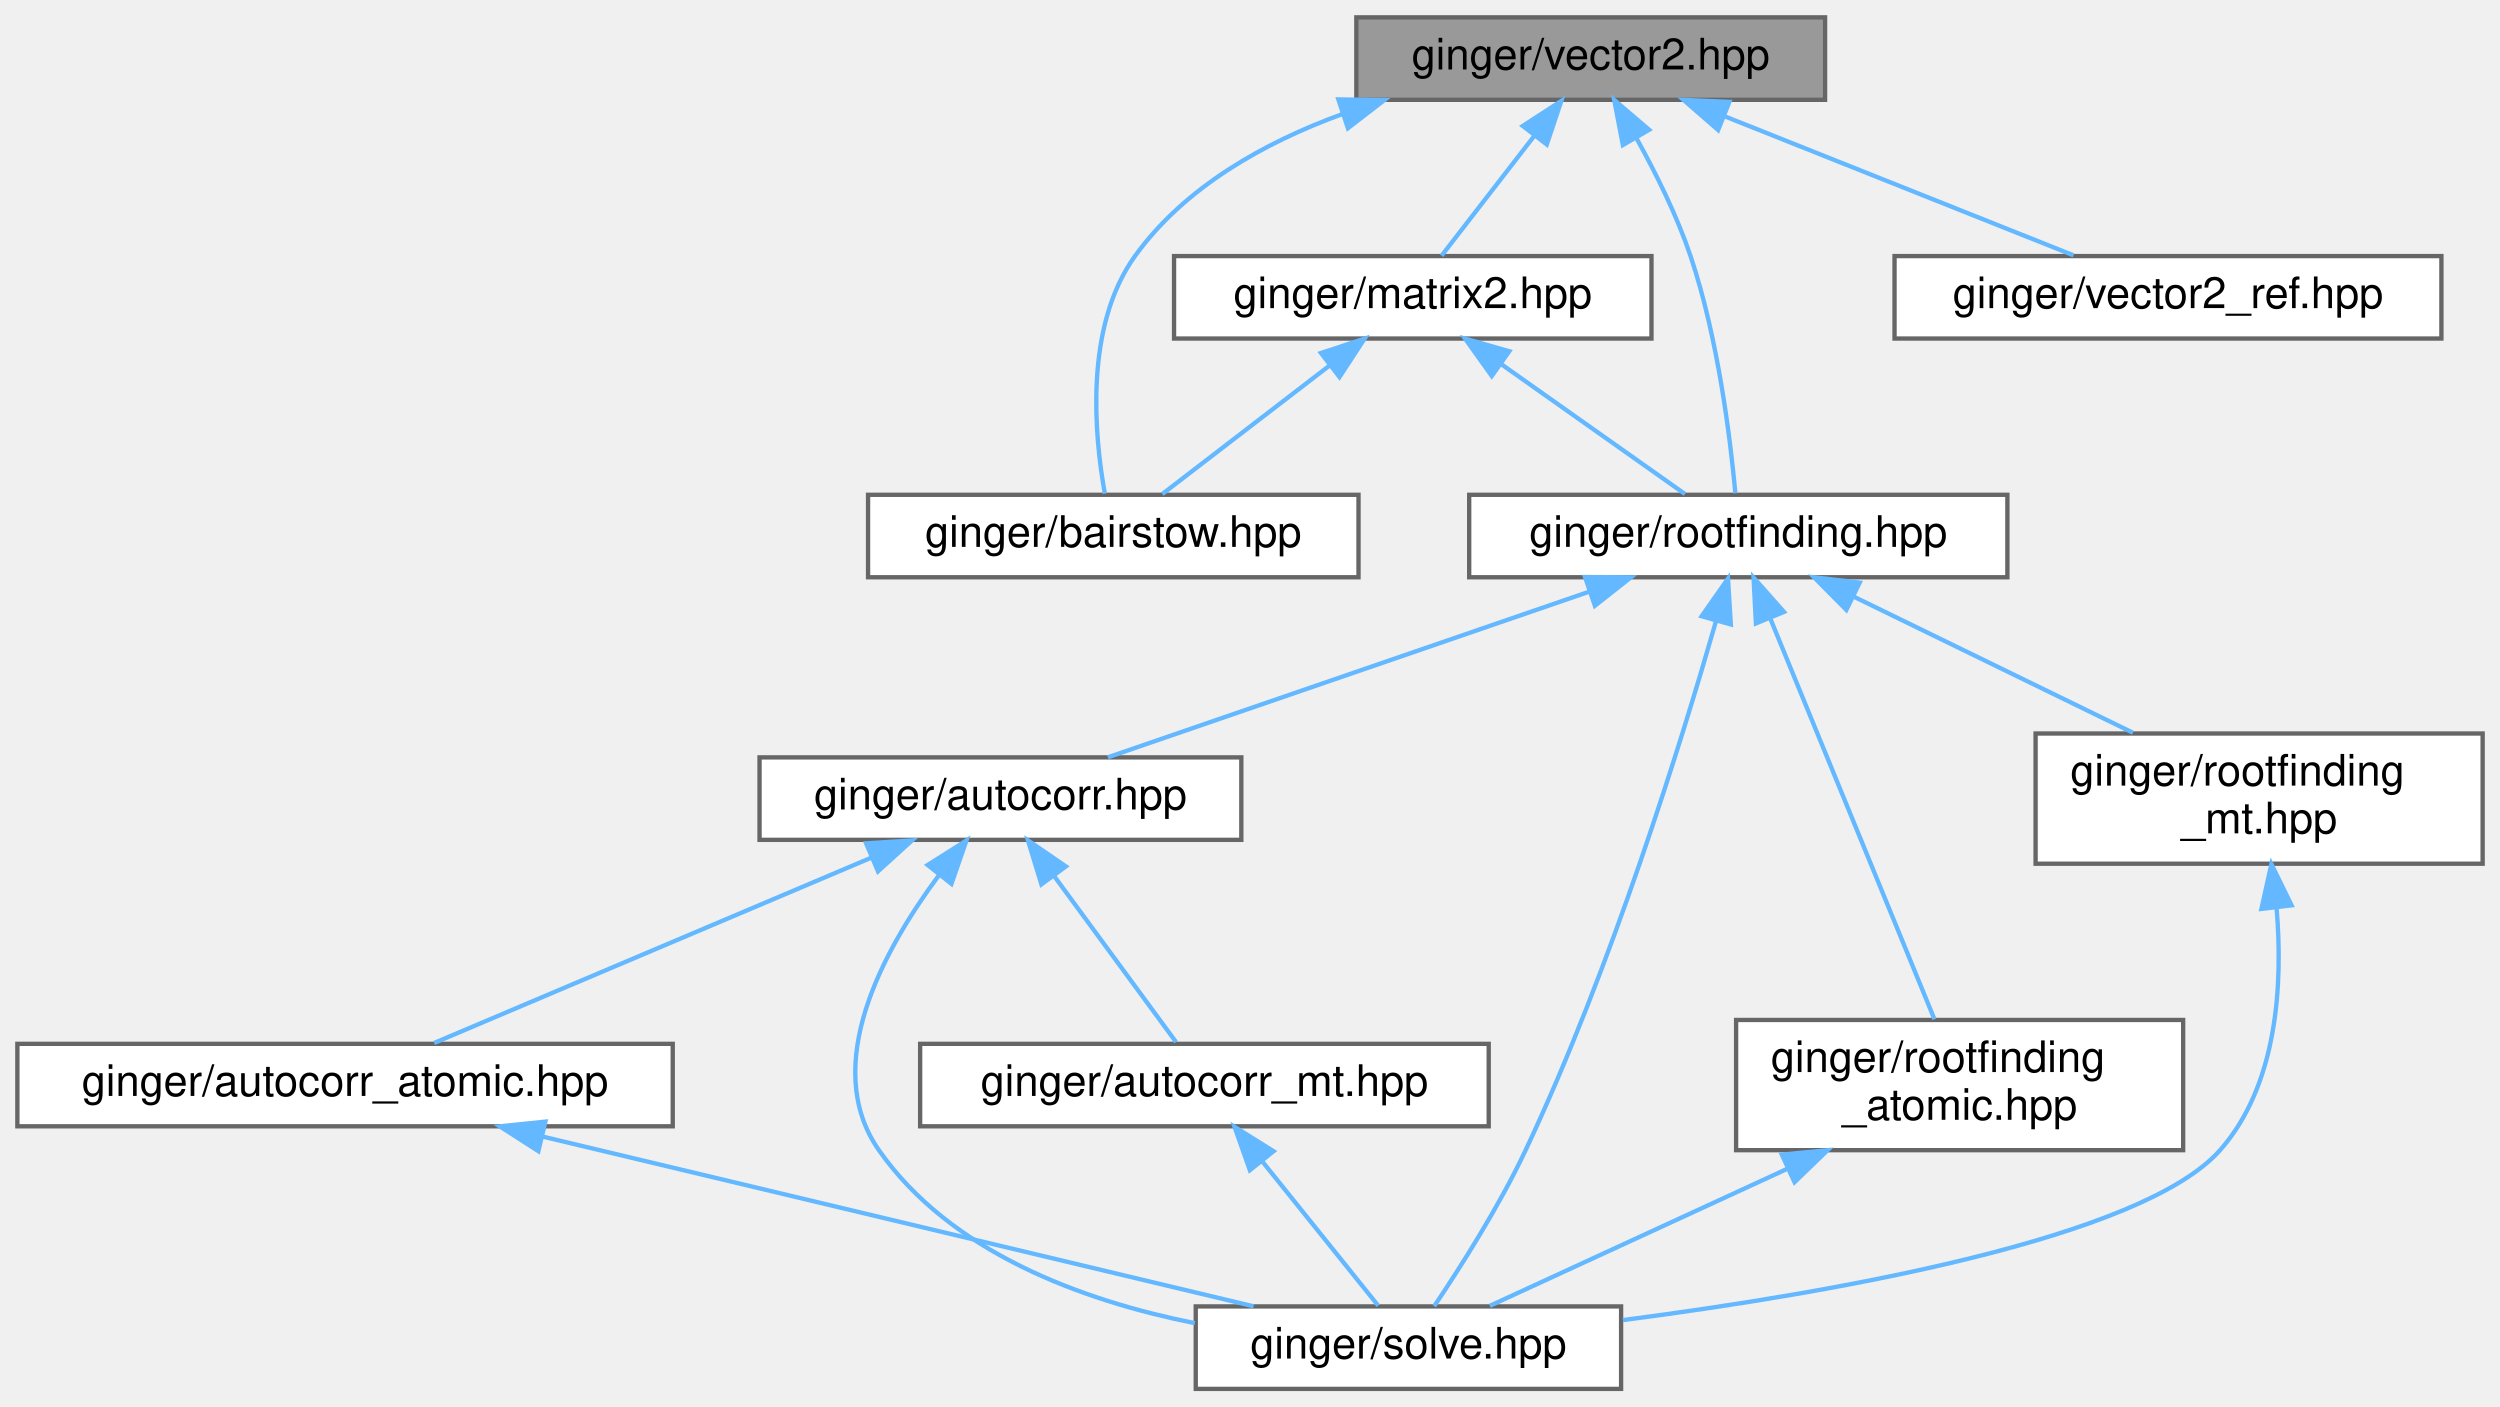
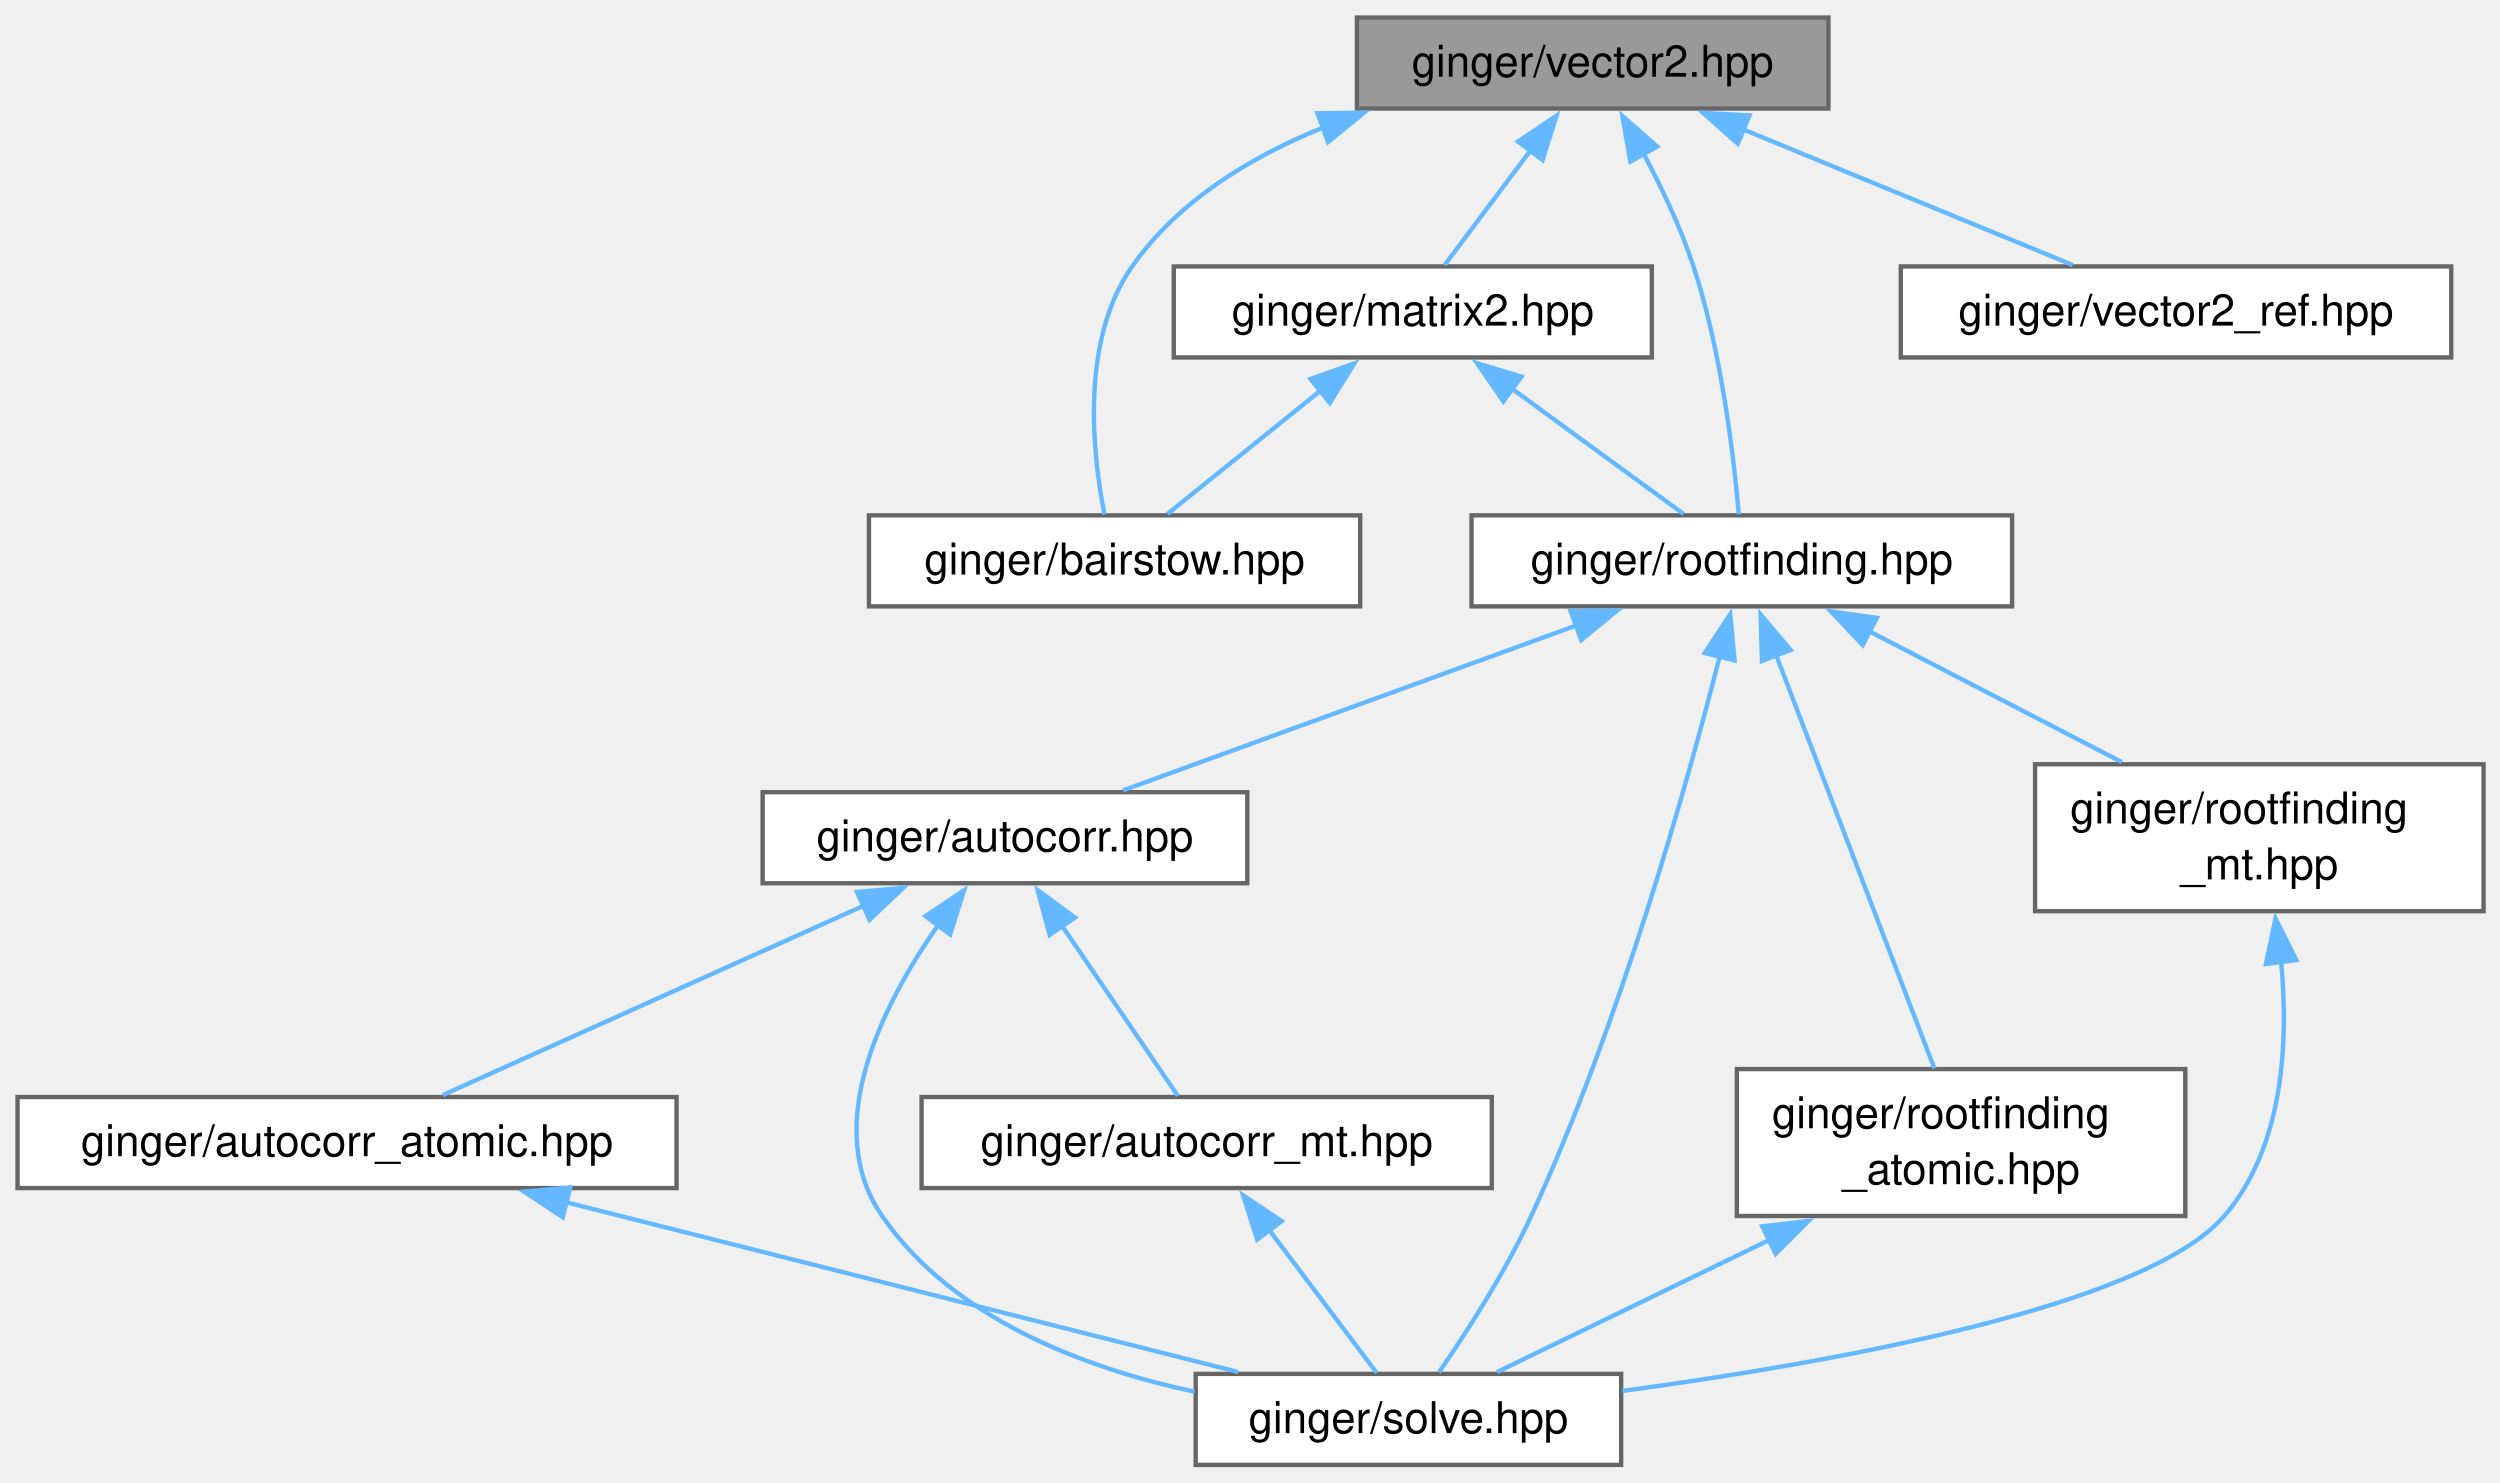
- <svg xmlns="http://www.w3.org/2000/svg" xmlns:xlink="http://www.w3.org/1999/xlink" width="576pt" height="324pt" viewBox="0.00 0.00 576.00 324.00">
-   <g id="graph0" class="graph" transform="scale(1 1) rotate(0) translate(4 320)">
+ <svg xmlns="http://www.w3.org/2000/svg" xmlns:xlink="http://www.w3.org/1999/xlink" width="570pt" height="338pt" viewBox="0.00 0.00 570.00 338.00">
+   <g id="graph0" class="graph" transform="scale(1 1) rotate(0) translate(4 334)">
    <g id="Node000001" class="node">
      <g id="a_Node000001">
        <a xlink:title=" ">
-           <polygon fill="#999999" stroke="#666666" points="416.5,-316 308.5,-316 308.5,-297 416.5,-297 416.5,-316" />
-           <text text-anchor="middle" x="362.5" y="-304" font-family="Helvetica,sans-Serif" font-size="10.00">ginger/vector2.hpp</text>
+           <polygon fill="#999999" stroke="#666666" points="412.88,-330 305.38,-330 305.38,-309.25 412.88,-309.25 412.88,-330" />
+           <text xml:space="preserve" text-anchor="middle" x="359.12" y="-316.5" font-family="Helvetica,sans-Serif" font-size="10.00">ginger/vector2.hpp</text>
        </a>
      </g>
    </g>
    <g id="Node000002" class="node">
      <g id="a_Node000002">
        <a xlink:href="bairstow_8hpp.html" target="_top" xlink:title="Bairstow's root-finding method with reference-based vectors.">
-           <polygon fill="white" stroke="#666666" points="309,-206 196,-206 196,-187 309,-187 309,-206" />
-           <text text-anchor="middle" x="252.5" y="-194" font-family="Helvetica,sans-Serif" font-size="10.00">ginger/bairstow.hpp</text>
+           <polygon fill="white" stroke="#666666" points="306.12,-216.5 194.12,-216.5 194.12,-195.75 306.12,-195.75 306.12,-216.5" />
+           <text xml:space="preserve" text-anchor="middle" x="250.12" y="-203" font-family="Helvetica,sans-Serif" font-size="10.00">ginger/bairstow.hpp</text>
        </a>
      </g>
    </g>
    <g id="edge1_Node000001_Node000002" class="edge">
      <g id="a_edge1_Node000001_Node000002">
        <a xlink:title=" ">
-           <path fill="none" stroke="#63b8ff" d="M305.25,-293.71C287.16,-287.11 268.93,-276.86 257.5,-261 245.74,-244.67 248.17,-219.46 250.56,-206.26" />
-           <polygon fill="#63b8ff" stroke="#63b8ff" points="304.36,-297.1 314.95,-296.93 306.56,-290.46 304.36,-297.1" />
+           <path fill="none" stroke="#63b8ff" d="M297.93,-305.02C281.1,-298.26 264.61,-288.19 254.12,-273.25 242.24,-256.3 245.09,-230.5 247.83,-216.67" />
+           <polygon fill="#63b8ff" stroke="#63b8ff" points="296.39,-308.18 306.99,-308.3 298.78,-301.6 296.39,-308.18" />
        </a>
      </g>
    </g>
    <g id="Node000003" class="node">
      <g id="a_Node000003">
        <a xlink:href="matrix2_8hpp.html" target="_top" xlink:title="2x2 matrix template for polynomial root-finding">
-           <polygon fill="white" stroke="#666666" points="376.5,-261 266.5,-261 266.5,-242 376.5,-242 376.5,-261" />
-           <text text-anchor="middle" x="321.5" y="-249" font-family="Helvetica,sans-Serif" font-size="10.00">ginger/matrix2.hpp</text>
+           <polygon fill="white" stroke="#666666" points="372.62,-273.25 263.62,-273.25 263.62,-252.5 372.62,-252.5 372.62,-273.25" />
+           <text xml:space="preserve" text-anchor="middle" x="318.12" y="-259.75" font-family="Helvetica,sans-Serif" font-size="10.00">ginger/matrix2.hpp</text>
        </a>
      </g>
    </g>
    <g id="edge2_Node000001_Node000003" class="edge">
      <g id="a_edge2_Node000001_Node000003">
        <a xlink:title=" ">
-           <path fill="none" stroke="#63b8ff" d="M349.48,-288.67C342.38,-279.5 333.9,-268.52 328.14,-261.09" />
-           <polygon fill="#63b8ff" stroke="#63b8ff" points="346.84,-290.98 355.73,-296.75 352.38,-286.7 346.84,-290.98" />
+           <path fill="none" stroke="#63b8ff" d="M344.93,-299.67C338.35,-290.88 330.8,-280.8 325.39,-273.58" />
+           <polygon fill="#63b8ff" stroke="#63b8ff" points="342.09,-301.72 350.89,-307.63 347.7,-297.52 342.09,-301.72" />
        </a>
      </g>
    </g>
    <g id="Node000004" class="node">
      <g id="a_Node000004">
        <a xlink:href="rootfinding_8hpp.html" target="_top" xlink:title="Parallel Bairstow root-finding methods for real polynomials.">
-           <polygon fill="white" stroke="#666666" points="458.5,-206 334.5,-206 334.5,-187 458.5,-187 458.5,-206" />
-           <text text-anchor="middle" x="396.5" y="-194" font-family="Helvetica,sans-Serif" font-size="10.00">ginger/rootfinding.hpp</text>
+           <polygon fill="white" stroke="#666666" points="454.75,-216.5 331.5,-216.5 331.5,-195.75 454.75,-195.75 454.75,-216.5" />
+           <text xml:space="preserve" text-anchor="middle" x="393.12" y="-203" font-family="Helvetica,sans-Serif" font-size="10.00">ginger/rootfinding.hpp</text>
        </a>
      </g>
    </g>
    <g id="edge16_Node000001_Node000004" class="edge">
      <g id="a_edge16_Node000001_Node000004">
        <a xlink:title=" ">
-           <path fill="none" stroke="#63b8ff" d="M372.99,-288.24C377.46,-280.21 382.35,-270.38 385.5,-261 391.85,-242.12 394.68,-218.8 395.83,-206.34" />
-           <polygon fill="#63b8ff" stroke="#63b8ff" points="369.91,-286.58 367.91,-296.98 375.96,-290.1 369.91,-286.58" />
+           <path fill="none" stroke="#63b8ff" d="M370.71,-299.01C374.87,-291.22 379.24,-282.03 382.12,-273.25 388.51,-253.79 391.31,-229.83 392.44,-216.76" />
+           <polygon fill="#63b8ff" stroke="#63b8ff" points="367.74,-297.16 365.89,-307.59 373.84,-300.59 367.74,-297.16" />
        </a>
      </g>
    </g>
    <g id="Node000011" class="node">
      <g id="a_Node000011">
        <a xlink:href="vector2__ref_8hpp.html" target="_top" xlink:title=" ">
-           <polygon fill="white" stroke="#666666" points="558.5,-261 432.5,-261 432.5,-242 558.5,-242 558.5,-261" />
-           <text text-anchor="middle" x="495.5" y="-249" font-family="Helvetica,sans-Serif" font-size="10.00">ginger/vector2_ref.hpp</text>
+           <polygon fill="white" stroke="#666666" points="554.88,-273.25 429.38,-273.25 429.38,-252.5 554.88,-252.5 554.88,-273.25" />
+           <text xml:space="preserve" text-anchor="middle" x="492.12" y="-259.75" font-family="Helvetica,sans-Serif" font-size="10.00">ginger/vector2_ref.hpp</text>
        </a>
      </g>
    </g>
    <g id="edge17_Node000001_Node000011" class="edge">
      <g id="a_edge17_Node000001_Node000011">
        <a xlink:title=" ">
-           <path fill="none" stroke="#63b8ff" d="M393.47,-293.16C418.09,-283.35 451.91,-269.87 473.74,-261.17" />
-           <polygon fill="#63b8ff" stroke="#63b8ff" points="391.86,-290.03 383.87,-296.98 394.45,-296.53 391.86,-290.03" />
+           <path fill="none" stroke="#63b8ff" d="M393.5,-304.47C417.07,-294.77 447.72,-282.16 468.55,-273.58" />
+           <polygon fill="#63b8ff" stroke="#63b8ff" points="392.22,-301.22 384.3,-308.26 394.88,-307.69 392.22,-301.22" />
        </a>
      </g>
    </g>
    <g id="edge3_Node000003_Node000002" class="edge">
      <g id="a_edge3_Node000003_Node000002">
        <a xlink:title=" ">
-           <path fill="none" stroke="#63b8ff" d="M302.46,-235.88C290.04,-226.34 274.26,-214.21 263.79,-206.17" />
-           <polygon fill="#63b8ff" stroke="#63b8ff" points="300.35,-238.67 310.41,-241.98 304.62,-233.12 300.35,-238.67" />
+           <path fill="none" stroke="#63b8ff" d="M297.02,-244.89C285.57,-235.66 271.82,-224.59 262.18,-216.83" />
+           <polygon fill="#63b8ff" stroke="#63b8ff" points="294.8,-247.59 304.79,-251.14 299.19,-242.14 294.8,-247.59" />
        </a>
      </g>
    </g>
    <g id="edge4_Node000003_Node000004" class="edge">
      <g id="a_edge4_Node000003_Node000004">
        <a xlink:title=" ">
-           <path fill="none" stroke="#63b8ff" d="M341.81,-236.15C355.36,-226.57 372.74,-214.29 384.23,-206.17" />
-           <polygon fill="#63b8ff" stroke="#63b8ff" points="339.7,-233.36 333.55,-241.98 343.74,-239.07 339.7,-233.36" />
+           <path fill="none" stroke="#63b8ff" d="M340.64,-245.44C353.43,-236.11 368.99,-224.75 379.83,-216.83" />
+           <polygon fill="#63b8ff" stroke="#63b8ff" points="338.77,-242.47 332.76,-251.19 342.9,-248.13 338.77,-242.47" />
        </a>
      </g>
    </g>
    <g id="Node000005" class="node">
      <g id="a_Node000005">
-         <a xlink:href="autocorr_8hpp.html" target="_top" xlink:title="Auto-correlation polynomial root-finding (palindromic polynomials)">
-           <polygon fill="white" stroke="#666666" points="282,-145.5 171,-145.5 171,-126.5 282,-126.5 282,-145.5" />
-           <text text-anchor="middle" x="226.5" y="-133.5" font-family="Helvetica,sans-Serif" font-size="10.00">ginger/autocorr.hpp</text>
+         <a xlink:href="autocorr_8hpp.html" target="_top" xlink:title="Auto-correlation polynomial root-finding (palindromic polynomials).">
+           <polygon fill="white" stroke="#666666" points="280.38,-153.38 169.88,-153.38 169.88,-132.62 280.38,-132.62 280.38,-153.38" />
+           <text xml:space="preserve" text-anchor="middle" x="225.12" y="-139.88" font-family="Helvetica,sans-Serif" font-size="10.00">ginger/autocorr.hpp</text>
        </a>
      </g>
    </g>
    <g id="edge5_Node000004_Node000005" class="edge">
      <g id="a_edge5_Node000004_Node000005">
        <a xlink:title=" ">
-           <path fill="none" stroke="#63b8ff" d="M362.13,-183.67C329.25,-172.36 280.47,-155.57 251.25,-145.52" />
-           <polygon fill="#63b8ff" stroke="#63b8ff" points="361.19,-187.05 371.78,-186.99 363.46,-180.43 361.19,-187.05" />
+           <path fill="none" stroke="#63b8ff" d="M355.59,-191.47C324.16,-180.03 280.07,-163.99 252.05,-153.8" />
+           <polygon fill="#63b8ff" stroke="#63b8ff" points="354.12,-194.66 364.71,-194.79 356.51,-188.08 354.12,-194.66" />
        </a>
      </g>
    </g>
    <g id="Node000007" class="node">
      <g id="a_Node000007">
        <a xlink:href="solve_8hpp.html" target="_top" xlink:title="Facade entry points that auto-select the execution policy.">
-           <polygon fill="white" stroke="#666666" points="369.5,-19 271.5,-19 271.5,0 369.5,0 369.5,-19" />
-           <text text-anchor="middle" x="320.5" y="-7" font-family="Helvetica,sans-Serif" font-size="10.00">ginger/solve.hpp</text>
+           <polygon fill="white" stroke="#666666" points="365.62,-20.75 268.62,-20.75 268.62,0 365.62,0 365.62,-20.75" />
+           <text xml:space="preserve" text-anchor="middle" x="317.12" y="-7.25" font-family="Helvetica,sans-Serif" font-size="10.00">ginger/solve.hpp</text>
        </a>
      </g>
    </g>
    <g id="edge15_Node000004_Node000007" class="edge">
      <g id="a_edge15_Node000004_Node000007">
        <a xlink:title=" ">
-           <path fill="none" stroke="#63b8ff" d="M391.37,-176.91C383.53,-149.54 367.34,-97.1 347.5,-55 341.34,-41.92 332.33,-27.81 326.44,-19.06" />
-           <polygon fill="#63b8ff" stroke="#63b8ff" points="388.05,-178.02 394.13,-186.7 394.79,-176.12 388.05,-178.02" />
+           <path fill="none" stroke="#63b8ff" d="M388.17,-184.63C380.74,-155.45 365.4,-100.62 345.12,-56.75 339.15,-43.81 330.23,-30.02 324.07,-21.08" />
+           <polygon fill="#63b8ff" stroke="#63b8ff" points="384.68,-185.12 390.49,-193.98 391.48,-183.43 384.68,-185.12" />
        </a>
      </g>
    </g>
    <g id="Node000009" class="node">
      <g id="a_Node000009">
-         <a xlink:href="rootfinding__atomic_8hpp.html" target="_top" xlink:title="Parallel Bairstow root-finding methods for real polynomials (atomic)">
-           <polygon fill="white" stroke="#666666" points="499,-85 396,-85 396,-55 499,-55 499,-85" />
-           <text text-anchor="start" x="404" y="-73" font-family="Helvetica,sans-Serif" font-size="10.00">ginger/rootfinding</text>
-           <text text-anchor="middle" x="447.5" y="-62" font-family="Helvetica,sans-Serif" font-size="10.00">_atomic.hpp</text>
+         <a xlink:href="rootfinding__atomic_8hpp.html" target="_top" xlink:title="Parallel Bairstow root-finding methods for real polynomials (atomic).">
+           <polygon fill="white" stroke="#666666" points="494.25,-90.25 392,-90.25 392,-56.75 494.25,-56.75 494.25,-90.25" />
+           <text xml:space="preserve" text-anchor="start" x="400" y="-76.75" font-family="Helvetica,sans-Serif" font-size="10.00">ginger/rootfinding</text>
+           <text xml:space="preserve" text-anchor="middle" x="443.12" y="-64" font-family="Helvetica,sans-Serif" font-size="10.00">_atomic.hpp</text>
        </a>
      </g>
    </g>
    <g id="edge11_Node000004_Node000009" class="edge">
      <g id="a_edge11_Node000004_Node000009">
        <a xlink:title=" ">
-           <path fill="none" stroke="#63b8ff" d="M403.84,-177.58C414.06,-152.63 432.37,-107.92 441.7,-85.16" />
-           <polygon fill="#63b8ff" stroke="#63b8ff" points="400.56,-176.36 400.01,-186.94 407.03,-179.02 400.56,-176.36" />
+           <path fill="none" stroke="#63b8ff" d="M400.91,-184.78C410.89,-158.72 427.97,-114.09 437.04,-90.38" />
+           <polygon fill="#63b8ff" stroke="#63b8ff" points="397.73,-183.3 397.42,-193.89 404.27,-185.81 397.73,-183.3" />
        </a>
      </g>
    </g>
    <g id="Node000010" class="node">
      <g id="a_Node000010">
-         <a xlink:href="rootfinding__mt_8hpp.html" target="_top" xlink:title="Parallel Bairstow root-finding methods for real polynomials (MT)">
-           <polygon fill="white" stroke="#666666" points="568,-151 465,-151 465,-121 568,-121 568,-151" />
-           <text text-anchor="start" x="473" y="-139" font-family="Helvetica,sans-Serif" font-size="10.00">ginger/rootfinding</text>
-           <text text-anchor="middle" x="516.5" y="-128" font-family="Helvetica,sans-Serif" font-size="10.00">_mt.hpp</text>
+         <a xlink:href="rootfinding__mt_8hpp.html" target="_top" xlink:title="Parallel Bairstow root-finding methods for real polynomials (MT).">
+           <polygon fill="white" stroke="#666666" points="562.25,-159.75 460,-159.75 460,-126.25 562.25,-126.25 562.25,-159.75" />
+           <text xml:space="preserve" text-anchor="start" x="468" y="-146.25" font-family="Helvetica,sans-Serif" font-size="10.00">ginger/rootfinding</text>
+           <text xml:space="preserve" text-anchor="middle" x="511.12" y="-133.5" font-family="Helvetica,sans-Serif" font-size="10.00">_mt.hpp</text>
        </a>
      </g>
    </g>
    <g id="edge13_Node000004_Node000010" class="edge">
      <g id="a_edge13_Node000004_Node000010">
        <a xlink:title=" ">
-           <path fill="none" stroke="#63b8ff" d="M422.98,-182.59C442.06,-173.29 467.78,-160.75 487.42,-151.18" />
-           <polygon fill="#63b8ff" stroke="#63b8ff" points="421.4,-179.47 413.95,-186.99 424.47,-185.76 421.4,-179.47" />
+           <path fill="none" stroke="#63b8ff" d="M422.26,-190.03C439.73,-180.98 461.94,-169.48 479.78,-160.23" />
+           <polygon fill="#63b8ff" stroke="#63b8ff" points="420.7,-186.9 413.43,-194.61 423.92,-193.12 420.7,-186.9" />
        </a>
      </g>
    </g>
    <g id="Node000006" class="node">
      <g id="a_Node000006">
-         <a xlink:href="autocorr__atomic_8hpp.html" target="_top" xlink:title="Auto-correlation polynomial root-finding (palindromic polynomials) (atomic)">
-           <polygon fill="white" stroke="#666666" points="151,-79.5 0,-79.5 0,-60.5 151,-60.5 151,-79.5" />
-           <text text-anchor="middle" x="75.5" y="-67.5" font-family="Helvetica,sans-Serif" font-size="10.00">ginger/autocorr_atomic.hpp</text>
+         <a xlink:href="autocorr__atomic_8hpp.html" target="_top" xlink:title="Auto-correlation polynomial root-finding (palindromic polynomials) (atomic).">
+           <polygon fill="white" stroke="#666666" points="150.25,-83.88 0,-83.88 0,-63.12 150.25,-63.12 150.25,-83.88" />
+           <text xml:space="preserve" text-anchor="middle" x="75.12" y="-70.38" font-family="Helvetica,sans-Serif" font-size="10.00">ginger/autocorr_atomic.hpp</text>
        </a>
      </g>
    </g>
    <g id="edge6_Node000005_Node000006" class="edge">
      <g id="a_edge6_Node000005_Node000006">
        <a xlink:title=" ">
-           <path fill="none" stroke="#63b8ff" d="M196.67,-122.36C166.92,-109.75 121.99,-90.71 96.02,-79.7" />
-           <polygon fill="#63b8ff" stroke="#63b8ff" points="195.56,-125.69 206.14,-126.37 198.29,-119.24 195.56,-125.69" />
+           <path fill="none" stroke="#63b8ff" d="M192.9,-127.5C163.94,-114.47 122.19,-95.68 96.96,-84.33" />
+           <polygon fill="#63b8ff" stroke="#63b8ff" points="191.38,-130.65 201.93,-131.56 194.25,-124.27 191.38,-130.65" />
        </a>
      </g>
    </g>
    <g id="edge10_Node000005_Node000007" class="edge">
      <g id="a_edge10_Node000005_Node000007">
        <a xlink:title=" ">
-           <path fill="none" stroke="#63b8ff" d="M212.37,-118.4C199.64,-101.31 184.85,-74.51 198.5,-55 214.92,-31.54 245.07,-20.4 271.29,-15.14" />
-           <polygon fill="#63b8ff" stroke="#63b8ff" points="209.73,-120.7 218.68,-126.36 215.21,-116.35 209.73,-120.7" />
+           <path fill="none" stroke="#63b8ff" d="M209.96,-123.2C197.19,-104.95 183.08,-77.08 197.12,-56.75 213.14,-33.57 242.63,-22.22 268.37,-16.67" />
+           <polygon fill="#63b8ff" stroke="#63b8ff" points="207.02,-125.13 215.82,-131.04 212.63,-120.93 207.02,-125.13" />
        </a>
      </g>
    </g>
    <g id="Node000008" class="node">
      <g id="a_Node000008">
-         <a xlink:href="autocorr__mt_8hpp.html" target="_top" xlink:title="Auto-correlation polynomial root-finding (palindromic polynomials) (MT)">
-           <polygon fill="white" stroke="#666666" points="339,-79.5 208,-79.5 208,-60.5 339,-60.5 339,-79.5" />
-           <text text-anchor="middle" x="273.5" y="-67.5" font-family="Helvetica,sans-Serif" font-size="10.00">ginger/autocorr_mt.hpp</text>
+         <a xlink:href="autocorr__mt_8hpp.html" target="_top" xlink:title="Auto-correlation polynomial root-finding (palindromic polynomials) (MT).">
+           <polygon fill="white" stroke="#666666" points="336.12,-83.88 206.12,-83.88 206.12,-63.12 336.12,-63.12 336.12,-83.88" />
+           <text xml:space="preserve" text-anchor="middle" x="271.12" y="-70.38" font-family="Helvetica,sans-Serif" font-size="10.00">ginger/autocorr_mt.hpp</text>
        </a>
      </g>
    </g>
    <g id="edge8_Node000005_Node000008" class="edge">
      <g id="a_edge8_Node000005_Node000008">
        <a xlink:title=" ">
-           <path fill="none" stroke="#63b8ff" d="M238.79,-118.27C247.8,-105.99 259.7,-89.8 266.96,-79.91" />
-           <polygon fill="#63b8ff" stroke="#63b8ff" points="235.94,-116.24 232.84,-126.37 241.58,-120.38 235.94,-116.24" />
+           <path fill="none" stroke="#63b8ff" d="M238.01,-123.1C246.64,-110.43 257.65,-94.27 264.55,-84.15" />
+           <polygon fill="#63b8ff" stroke="#63b8ff" points="235.31,-120.84 232.57,-131.08 241.09,-124.79 235.31,-120.84" />
        </a>
      </g>
    </g>
    <g id="edge7_Node000006_Node000007" class="edge">
      <g id="a_edge7_Node000006_Node000007">
        <a xlink:title=" ">
-           <path fill="none" stroke="#63b8ff" d="M121.11,-58.11C168.46,-46.8 241.54,-29.35 284.83,-19.02" />
-           <polygon fill="#63b8ff" stroke="#63b8ff" points="120.04,-54.77 111.13,-60.49 121.66,-61.58 120.04,-54.77" />
+           <path fill="none" stroke="#63b8ff" d="M125.09,-59.88C170.56,-48.39 236.75,-31.68 278.34,-21.17" />
+           <polygon fill="#63b8ff" stroke="#63b8ff" points="124.31,-56.47 115.47,-62.31 126.03,-63.25 124.31,-56.47" />
        </a>
      </g>
    </g>
    <g id="edge9_Node000008_Node000007" class="edge">
      <g id="a_edge9_Node000008_Node000007">
        <a xlink:title=" ">
-           <path fill="none" stroke="#63b8ff" d="M286.8,-52.45C295.5,-41.62 306.51,-27.91 313.54,-19.17" />
-           <polygon fill="#63b8ff" stroke="#63b8ff" points="283.97,-50.38 280.44,-60.37 289.43,-54.76 283.97,-50.38" />
+           <path fill="none" stroke="#63b8ff" d="M285.36,-53.59C293.49,-42.78 303.35,-29.68 309.9,-20.97" />
+           <polygon fill="#63b8ff" stroke="#63b8ff" points="282.64,-51.38 279.43,-61.47 288.24,-55.58 282.64,-51.38" />
        </a>
      </g>
    </g>
    <g id="edge12_Node000009_Node000007" class="edge">
      <g id="a_edge12_Node000009_Node000007">
        <a xlink:title=" ">
-           <path fill="none" stroke="#63b8ff" d="M407.93,-50.77C385.03,-40.22 357.26,-27.43 339.26,-19.14" />
-           <polygon fill="#63b8ff" stroke="#63b8ff" points="406.53,-53.98 417.08,-54.99 409.46,-47.62 406.53,-53.98" />
+           <path fill="none" stroke="#63b8ff" d="M399.61,-51.39C378.46,-41.13 354.05,-29.29 337.31,-21.17" />
+           <polygon fill="#63b8ff" stroke="#63b8ff" points="397.8,-54.4 408.33,-55.62 400.86,-48.11 397.8,-54.4" />
        </a>
      </g>
    </g>
    <g id="edge14_Node000010_Node000007" class="edge">
      <g id="a_edge14_Node000010_Node000007">
        <a xlink:title=" ">
-           <path fill="none" stroke="#63b8ff" d="M520.52,-110.84C522.01,-93.26 520.77,-69.99 507.5,-55 489.53,-34.7 419.02,-22.24 369.92,-15.85" />
-           <polygon fill="#63b8ff" stroke="#63b8ff" points="517.03,-110.59 519.33,-120.93 523.98,-111.41 517.03,-110.59" />
+           <path fill="none" stroke="#63b8ff" d="M516.09,-114.83C517.84,-96.33 516.68,-72.44 503.12,-56.75 485.41,-36.25 414.85,-23.46 365.92,-16.87" />
+           <polygon fill="#63b8ff" stroke="#63b8ff" points="512.64,-114.21 514.81,-124.58 519.58,-115.11 512.64,-114.21" />
        </a>
      </g>
    </g>
  </g>
</svg>
